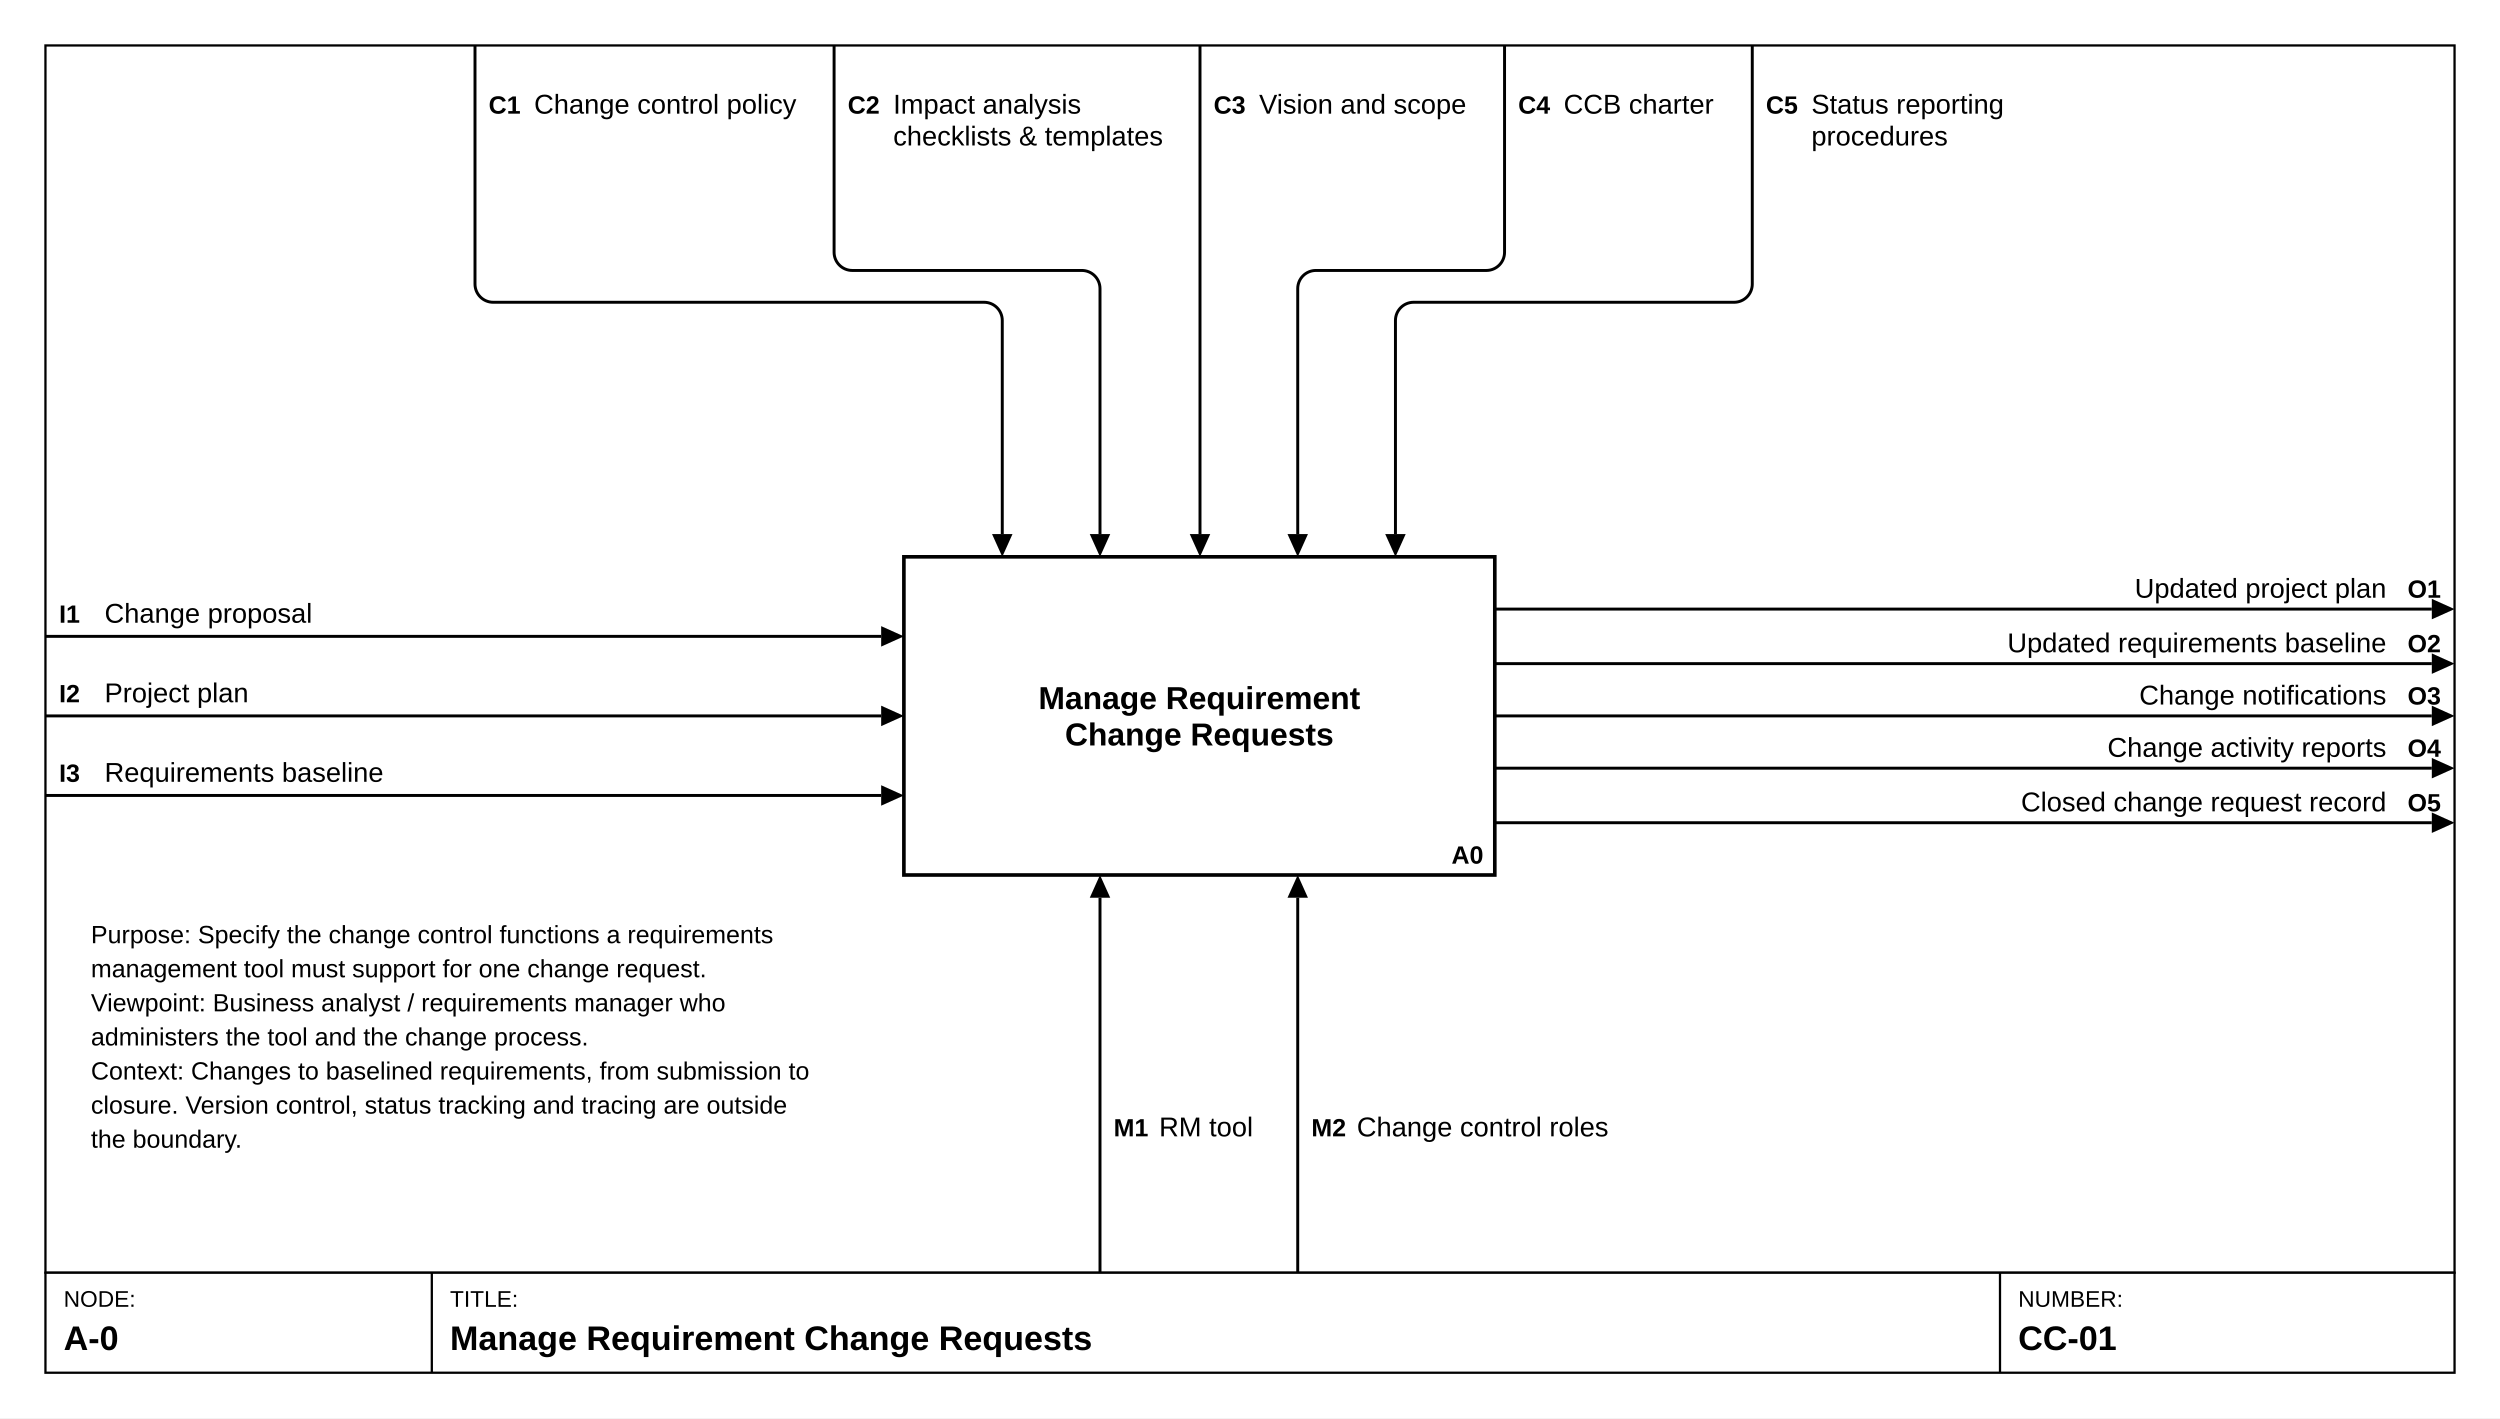
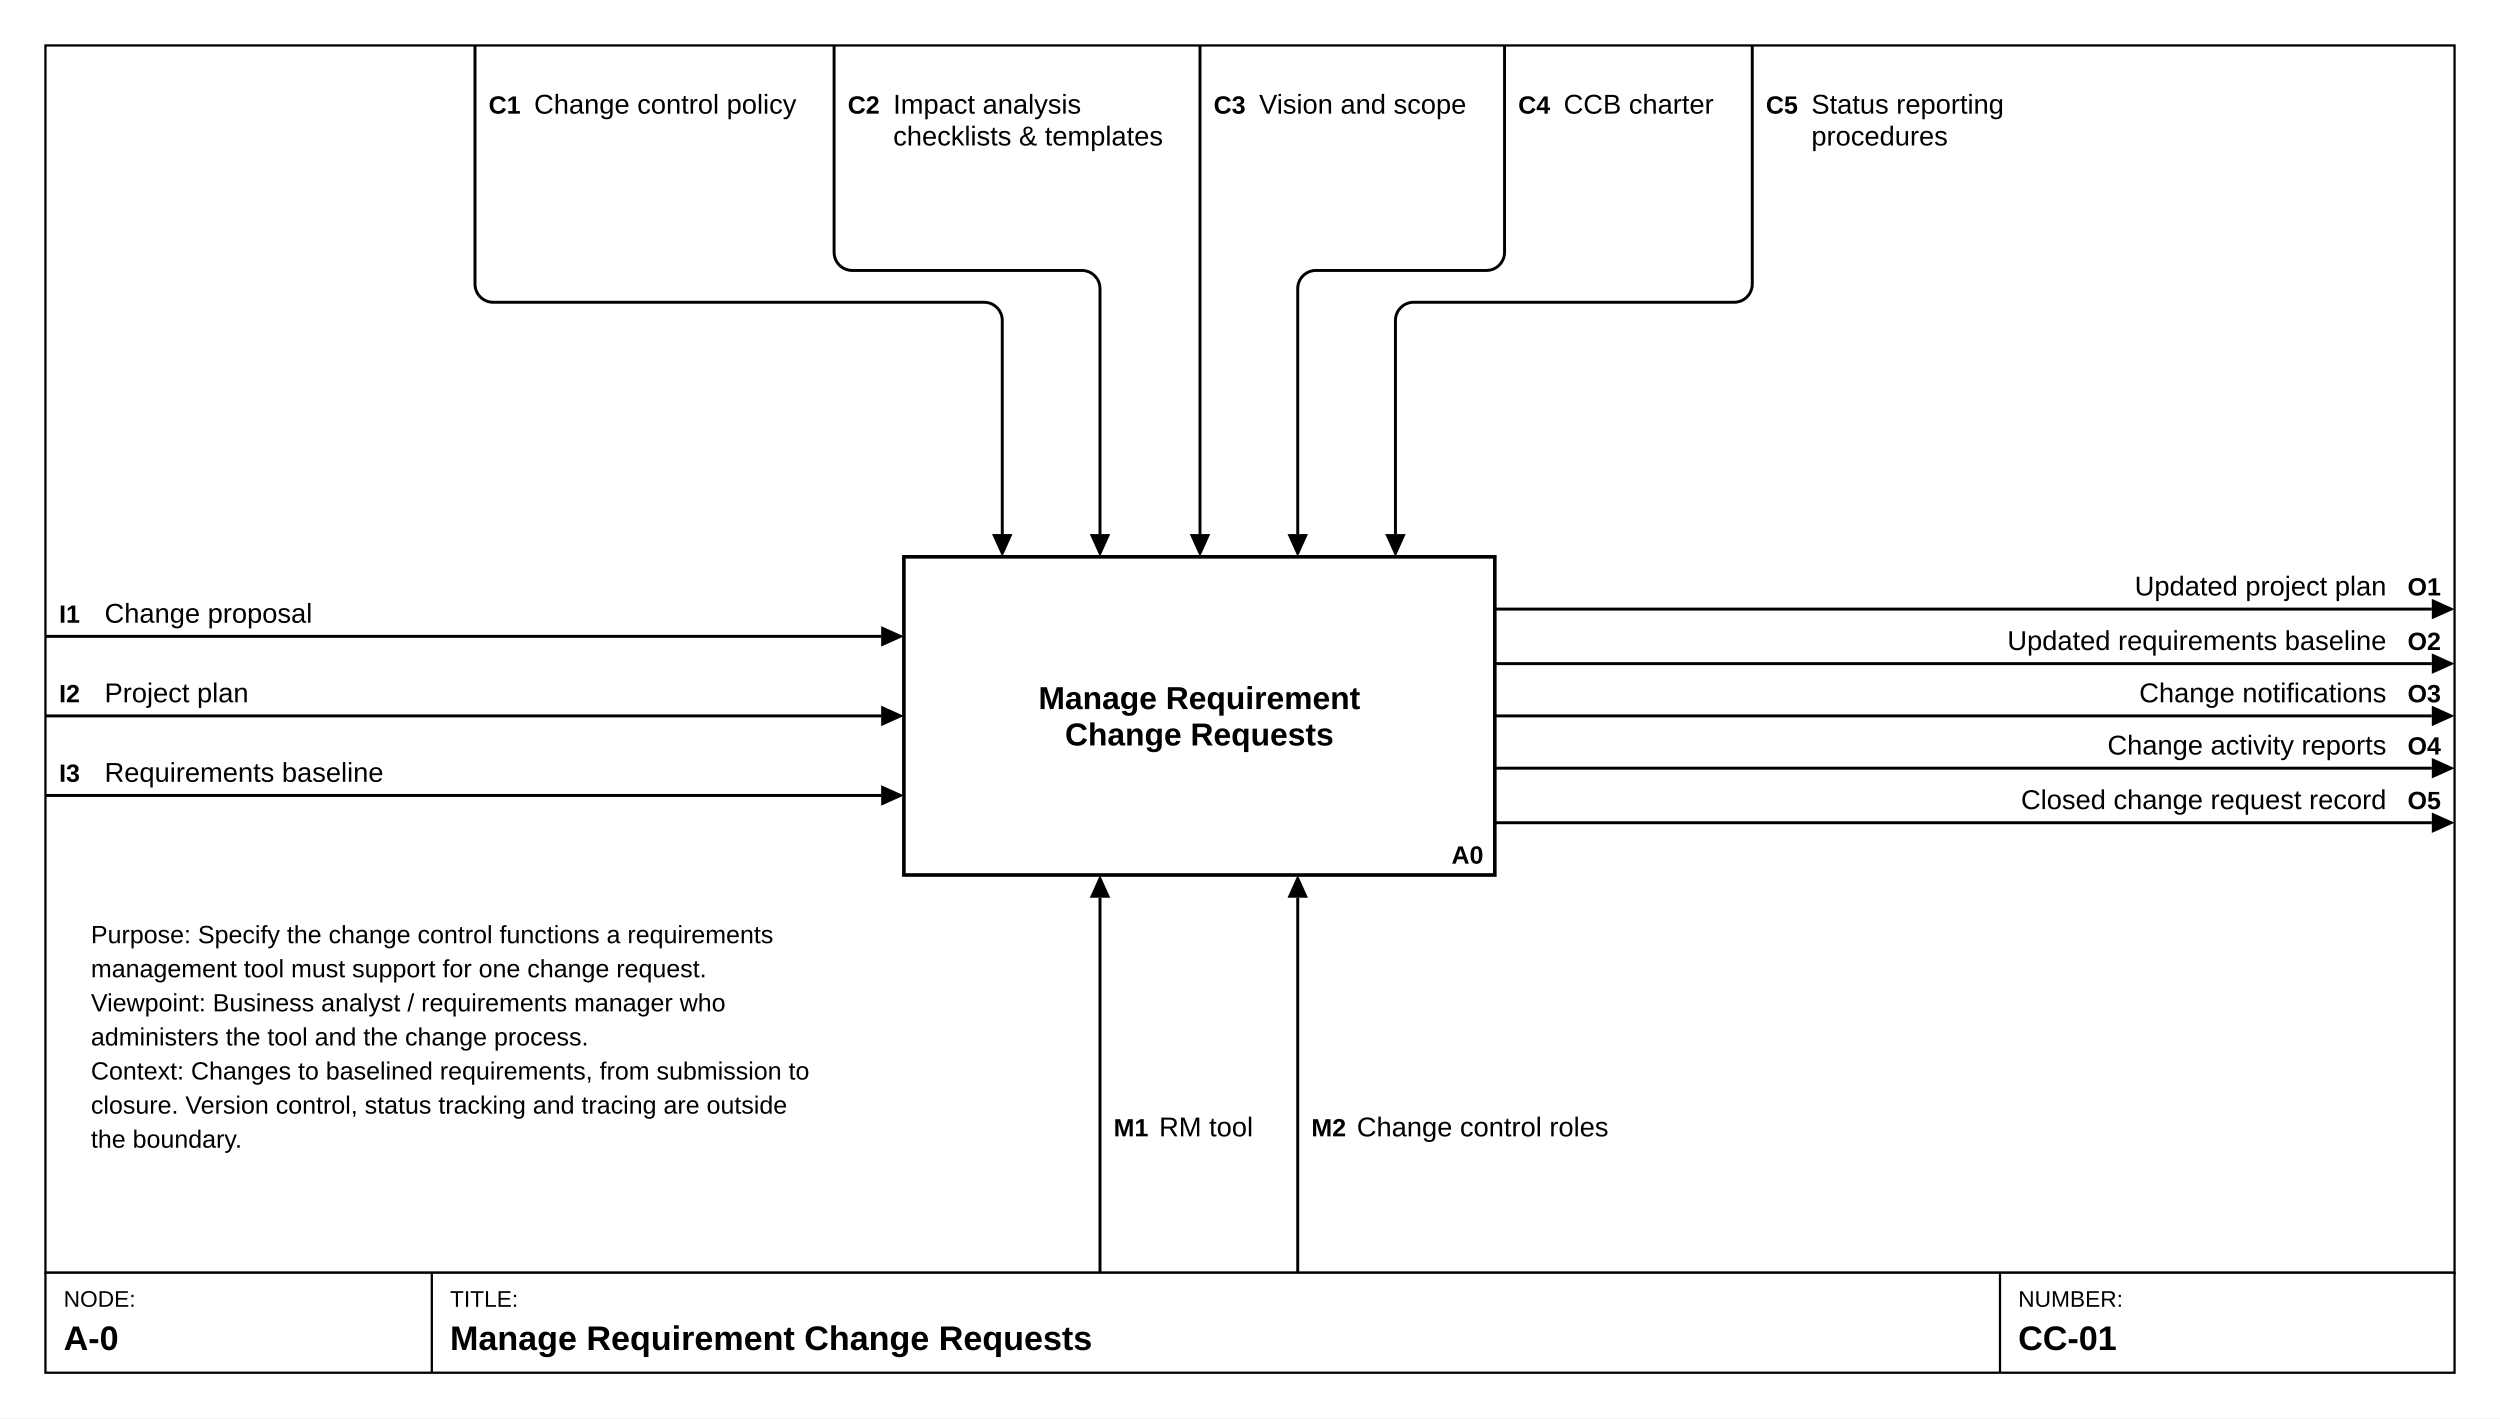
<svg xmlns="http://www.w3.org/2000/svg" width="1100" height="624" viewBox="0 0 1100 624">
  <rect width="1100" height="624" fill="#fff" />
  <rect x="20" y="20" width="1060" height="540" fill="none" stroke="#000" stroke-width="1" />
  <rect x="397.71" y="245" width="260" height="140" fill="#fff" stroke="#000" stroke-width="1.6" />
  <text x="527.71" y="312" font-family="Liberation Sans, Arial, Helvetica, sans-serif" font-size="14" text-anchor="middle" font-weight="bold" fill="#000">Manage Requirement</text>
  <text x="527.71" y="328" font-family="Liberation Sans, Arial, Helvetica, sans-serif" font-size="14" text-anchor="middle" font-weight="bold" fill="#000">Change Requests</text>
  <text x="652.71" y="380" font-family="Liberation Sans, Arial, Helvetica, sans-serif" font-size="11" text-anchor="end" font-weight="bold" fill="#000">A0</text>
  <path d="M20,280 L387.71,280" fill="none" stroke="#000" stroke-width="1.3" />
  <polygon points="397.71,280 387.71,284.5 387.71,275.5" fill="#000" />
  <path d="M20,315 L387.71,315" fill="none" stroke="#000" stroke-width="1.3" />
  <polygon points="397.71,315 387.71,319.5 387.71,310.5" fill="#000" />
  <path d="M20,350 L387.71,350" fill="none" stroke="#000" stroke-width="1.3" />
  <polygon points="397.71,350 387.71,354.5 387.71,345.5" fill="#000" />
  <path d="M209,20 L209,125 A8,8 0 0 0 217,133 L433,133 A8,8 0 0 1 441,141 L441,235" fill="none" stroke="#000" stroke-width="1.3" />
  <polygon points="441,245 436.5,235 445.5,235" fill="#000" />
  <path d="M367,20 L367,111 A8,8 0 0 0 375,119 L476,119 A8,8 0 0 1 484,127 L484,235" fill="none" stroke="#000" stroke-width="1.3" />
  <polygon points="484,245 479.5,235 488.5,235" fill="#000" />
  <path d="M528,20 L528,235" fill="none" stroke="#000" stroke-width="1.3" />
  <polygon points="528,245 523.5,235 532.5,235" fill="#000" />
  <path d="M662,20 L662,111 A8,8 0 0 1 654,119 L579,119 A8,8 0 0 0 571,127 L571,235" fill="none" stroke="#000" stroke-width="1.3" />
  <polygon points="571,245 566.5,235 575.5,235" fill="#000" />
  <path d="M771,20 L771,125 A8,8 0 0 1 763,133 L622,133 A8,8 0 0 0 614,141 L614,235" fill="none" stroke="#000" stroke-width="1.3" />
  <polygon points="614,245 609.5,235 618.5,235" fill="#000" />
  <path d="M484,560 L484,395" fill="none" stroke="#000" stroke-width="1.3" />
  <polygon points="484,385 488.5,395 479.5,395" fill="#000" />
  <path d="M571,560 L571,395" fill="none" stroke="#000" stroke-width="1.3" />
  <polygon points="571,385 575.5,395 566.5,395" fill="#000" />
  <path d="M657.71,268 L1070,268" fill="none" stroke="#000" stroke-width="1.3" />
  <polygon points="1080,268 1070,272.5 1070,263.5" fill="#000" />
  <path d="M657.71,292 L1070,292" fill="none" stroke="#000" stroke-width="1.3" />
  <polygon points="1080,292 1070,296.5 1070,287.5" fill="#000" />
  <path d="M657.71,315 L1070,315" fill="none" stroke="#000" stroke-width="1.3" />
  <polygon points="1080,315 1070,319.5 1070,310.5" fill="#000" />
  <path d="M657.71,338 L1070,338" fill="none" stroke="#000" stroke-width="1.3" />
  <polygon points="1080,338 1070,342.5 1070,333.5" fill="#000" />
  <path d="M657.71,362 L1070,362" fill="none" stroke="#000" stroke-width="1.3" />
  <polygon points="1080,362 1070,366.5 1070,357.5" fill="#000" />
  <text x="26" y="274" font-family="Liberation Sans, Arial, Helvetica, sans-serif" font-size="11" text-anchor="start" font-weight="bold" fill="#000">I1</text>
  <text x="46" y="274" font-family="Liberation Sans, Arial, Helvetica, sans-serif" font-size="12" text-anchor="start" font-weight="normal" fill="#000">Change proposal</text>
  <text x="26" y="309" font-family="Liberation Sans, Arial, Helvetica, sans-serif" font-size="11" text-anchor="start" font-weight="bold" fill="#000">I2</text>
  <text x="46" y="309" font-family="Liberation Sans, Arial, Helvetica, sans-serif" font-size="12" text-anchor="start" font-weight="normal" fill="#000">Project plan</text>
  <text x="26" y="344" font-family="Liberation Sans, Arial, Helvetica, sans-serif" font-size="11" text-anchor="start" font-weight="bold" fill="#000">I3</text>
  <text x="46" y="344" font-family="Liberation Sans, Arial, Helvetica, sans-serif" font-size="12" text-anchor="start" font-weight="normal" fill="#000">Requirements baseline</text>
  <text x="215" y="50" font-family="Liberation Sans, Arial, Helvetica, sans-serif" font-size="11" text-anchor="start" font-weight="bold" fill="#000">C1</text>
  <text x="235" y="50" font-family="Liberation Sans, Arial, Helvetica, sans-serif" font-size="12" text-anchor="start" font-weight="normal" fill="#000">Change control policy</text>
  <text x="373" y="50" font-family="Liberation Sans, Arial, Helvetica, sans-serif" font-size="11" text-anchor="start" font-weight="bold" fill="#000">C2</text>
  <text x="393" y="50" font-family="Liberation Sans, Arial, Helvetica, sans-serif" font-size="12" text-anchor="start" font-weight="normal" fill="#000">Impact analysis</text>
  <text x="393" y="64" font-family="Liberation Sans, Arial, Helvetica, sans-serif" font-size="12" text-anchor="start" font-weight="normal" fill="#000">checklists &amp; templates</text>
  <text x="534" y="50" font-family="Liberation Sans, Arial, Helvetica, sans-serif" font-size="11" text-anchor="start" font-weight="bold" fill="#000">C3</text>
  <text x="554" y="50" font-family="Liberation Sans, Arial, Helvetica, sans-serif" font-size="12" text-anchor="start" font-weight="normal" fill="#000">Vision and scope</text>
  <text x="668" y="50" font-family="Liberation Sans, Arial, Helvetica, sans-serif" font-size="11" text-anchor="start" font-weight="bold" fill="#000">C4</text>
  <text x="688" y="50" font-family="Liberation Sans, Arial, Helvetica, sans-serif" font-size="12" text-anchor="start" font-weight="normal" fill="#000">CCB charter</text>
  <text x="777" y="50" font-family="Liberation Sans, Arial, Helvetica, sans-serif" font-size="11" text-anchor="start" font-weight="bold" fill="#000">C5</text>
  <text x="797" y="50" font-family="Liberation Sans, Arial, Helvetica, sans-serif" font-size="12" text-anchor="start" font-weight="normal" fill="#000">Status reporting</text>
  <text x="797" y="64" font-family="Liberation Sans, Arial, Helvetica, sans-serif" font-size="12" text-anchor="start" font-weight="normal" fill="#000">procedures</text>
  <text x="490" y="500" font-family="Liberation Sans, Arial, Helvetica, sans-serif" font-size="11" text-anchor="start" font-weight="bold" fill="#000">M1</text>
  <text x="510" y="500" font-family="Liberation Sans, Arial, Helvetica, sans-serif" font-size="12" text-anchor="start" font-weight="normal" fill="#000">RM tool</text>
  <text x="577" y="500" font-family="Liberation Sans, Arial, Helvetica, sans-serif" font-size="11" text-anchor="start" font-weight="bold" fill="#000">M2</text>
  <text x="597" y="500" font-family="Liberation Sans, Arial, Helvetica, sans-serif" font-size="12" text-anchor="start" font-weight="normal" fill="#000">Change control roles</text>
-   <text x="1074" y="263" font-family="Liberation Sans, Arial, Helvetica, sans-serif" font-size="11" text-anchor="end" font-weight="bold" fill="#000">O1</text>
-   <text x="1050" y="263" font-family="Liberation Sans, Arial, Helvetica, sans-serif" font-size="12" text-anchor="end" font-weight="normal" fill="#000">Updated project plan</text>
-   <text x="1074" y="287" font-family="Liberation Sans, Arial, Helvetica, sans-serif" font-size="11" text-anchor="end" font-weight="bold" fill="#000">O2</text>
-   <text x="1050" y="287" font-family="Liberation Sans, Arial, Helvetica, sans-serif" font-size="12" text-anchor="end" font-weight="normal" fill="#000">Updated requirements baseline</text>
-   <text x="1074" y="310" font-family="Liberation Sans, Arial, Helvetica, sans-serif" font-size="11" text-anchor="end" font-weight="bold" fill="#000">O3</text>
-   <text x="1050" y="310" font-family="Liberation Sans, Arial, Helvetica, sans-serif" font-size="12" text-anchor="end" font-weight="normal" fill="#000">Change notifications</text>
-   <text x="1074" y="333" font-family="Liberation Sans, Arial, Helvetica, sans-serif" font-size="11" text-anchor="end" font-weight="bold" fill="#000">O4</text>
-   <text x="1050" y="333" font-family="Liberation Sans, Arial, Helvetica, sans-serif" font-size="12" text-anchor="end" font-weight="normal" fill="#000">Change activity reports</text>
-   <text x="1074" y="357" font-family="Liberation Sans, Arial, Helvetica, sans-serif" font-size="11" text-anchor="end" font-weight="bold" fill="#000">O5</text>
-   <text x="1050" y="357" font-family="Liberation Sans, Arial, Helvetica, sans-serif" font-size="12" text-anchor="end" font-weight="normal" fill="#000">Closed change request record</text>
+   <text x="1074" y="262" font-family="Liberation Sans, Arial, Helvetica, sans-serif" font-size="11" text-anchor="end" font-weight="bold" fill="#000">O1</text>
+   <text x="1050" y="262" font-family="Liberation Sans, Arial, Helvetica, sans-serif" font-size="12" text-anchor="end" font-weight="normal" fill="#000">Updated project plan</text>
+   <text x="1074" y="286" font-family="Liberation Sans, Arial, Helvetica, sans-serif" font-size="11" text-anchor="end" font-weight="bold" fill="#000">O2</text>
+   <text x="1050" y="286" font-family="Liberation Sans, Arial, Helvetica, sans-serif" font-size="12" text-anchor="end" font-weight="normal" fill="#000">Updated requirements baseline</text>
+   <text x="1074" y="309" font-family="Liberation Sans, Arial, Helvetica, sans-serif" font-size="11" text-anchor="end" font-weight="bold" fill="#000">O3</text>
+   <text x="1050" y="309" font-family="Liberation Sans, Arial, Helvetica, sans-serif" font-size="12" text-anchor="end" font-weight="normal" fill="#000">Change notifications</text>
+   <text x="1074" y="332" font-family="Liberation Sans, Arial, Helvetica, sans-serif" font-size="11" text-anchor="end" font-weight="bold" fill="#000">O4</text>
+   <text x="1050" y="332" font-family="Liberation Sans, Arial, Helvetica, sans-serif" font-size="12" text-anchor="end" font-weight="normal" fill="#000">Change activity reports</text>
+   <text x="1074" y="356" font-family="Liberation Sans, Arial, Helvetica, sans-serif" font-size="11" text-anchor="end" font-weight="bold" fill="#000">O5</text>
+   <text x="1050" y="356" font-family="Liberation Sans, Arial, Helvetica, sans-serif" font-size="12" text-anchor="end" font-weight="normal" fill="#000">Closed change request record</text>
  <text x="40" y="415" font-family="Liberation Sans, Arial, Helvetica, sans-serif" font-size="11" text-anchor="start" font-weight="normal" fill="#000">Purpose: Specify the change control functions a requirements</text>
  <text x="40" y="430" font-family="Liberation Sans, Arial, Helvetica, sans-serif" font-size="11" text-anchor="start" font-weight="normal" fill="#000">management tool must support for one change request.</text>
  <text x="40" y="445" font-family="Liberation Sans, Arial, Helvetica, sans-serif" font-size="11" text-anchor="start" font-weight="normal" fill="#000">Viewpoint: Business analyst / requirements manager who</text>
  <text x="40" y="460" font-family="Liberation Sans, Arial, Helvetica, sans-serif" font-size="11" text-anchor="start" font-weight="normal" fill="#000">administers the tool and the change process.</text>
  <text x="40" y="475" font-family="Liberation Sans, Arial, Helvetica, sans-serif" font-size="11" text-anchor="start" font-weight="normal" fill="#000">Context: Changes to baselined requirements, from submission to</text>
  <text x="40" y="490" font-family="Liberation Sans, Arial, Helvetica, sans-serif" font-size="11" text-anchor="start" font-weight="normal" fill="#000">closure. Version control, status tracking and tracing are outside</text>
  <text x="40" y="505" font-family="Liberation Sans, Arial, Helvetica, sans-serif" font-size="11" text-anchor="start" font-weight="normal" fill="#000">the boundary.</text>
  <rect x="20" y="560" width="1060" height="44" fill="#fff" stroke="#000" />
  <line x1="190" y1="560" x2="190" y2="604" stroke="#000" />
  <line x1="880" y1="560" x2="880" y2="604" stroke="#000" />
  <text x="28" y="575" font-family="Liberation Sans, Arial, Helvetica, sans-serif" font-size="10" text-anchor="start" font-weight="normal" fill="#000">NODE:</text>
  <text x="28" y="594" font-family="Liberation Sans, Arial, Helvetica, sans-serif" font-size="15" text-anchor="start" font-weight="bold" fill="#000">A-0</text>
  <text x="198" y="575" font-family="Liberation Sans, Arial, Helvetica, sans-serif" font-size="10" text-anchor="start" font-weight="normal" fill="#000">TITLE:</text>
  <text x="198" y="594" font-family="Liberation Sans, Arial, Helvetica, sans-serif" font-size="15" text-anchor="start" font-weight="bold" fill="#000">Manage Requirement Change Requests</text>
  <text x="888" y="575" font-family="Liberation Sans, Arial, Helvetica, sans-serif" font-size="10" text-anchor="start" font-weight="normal" fill="#000">NUMBER:</text>
  <text x="888" y="594" font-family="Liberation Sans, Arial, Helvetica, sans-serif" font-size="15" text-anchor="start" font-weight="bold" fill="#000">CC-01</text>
</svg>
